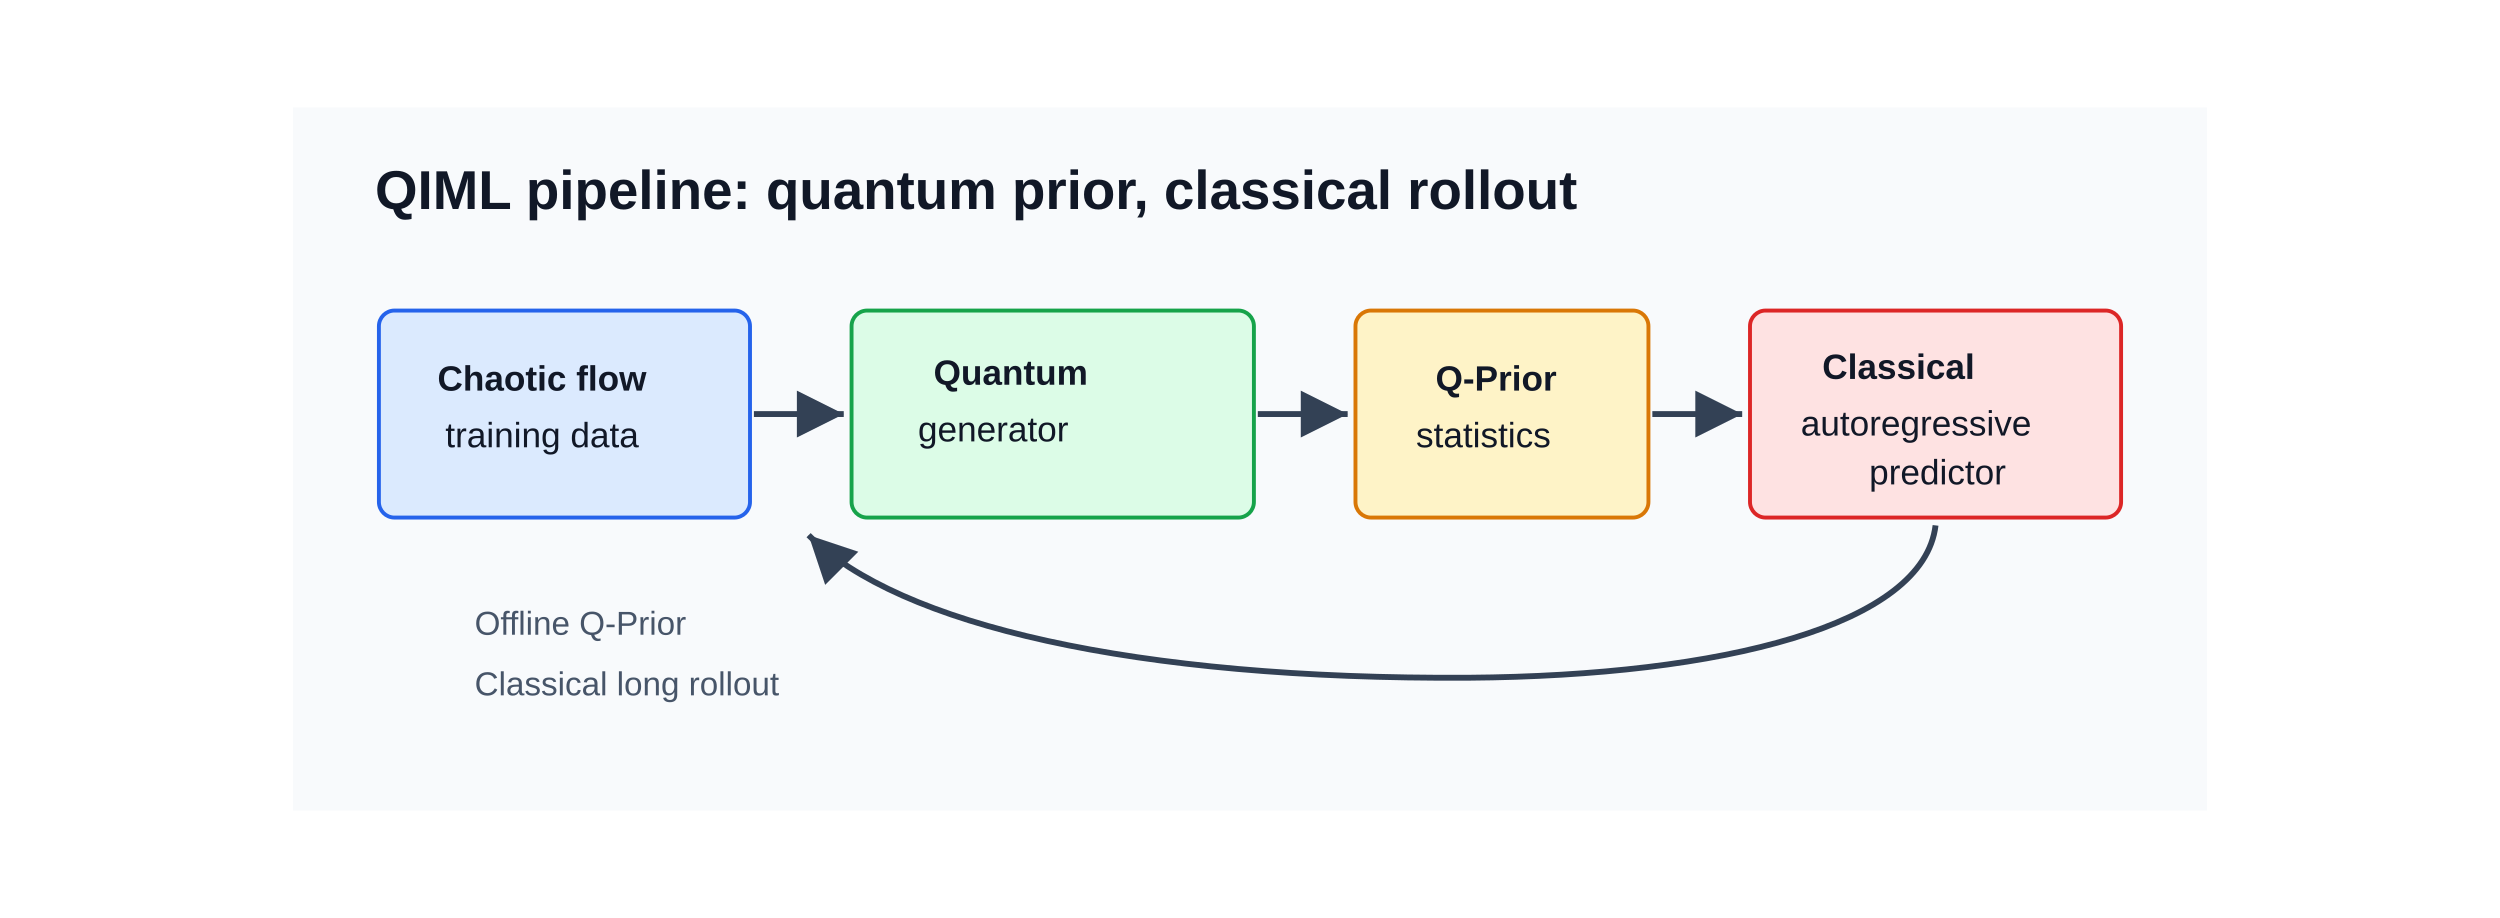
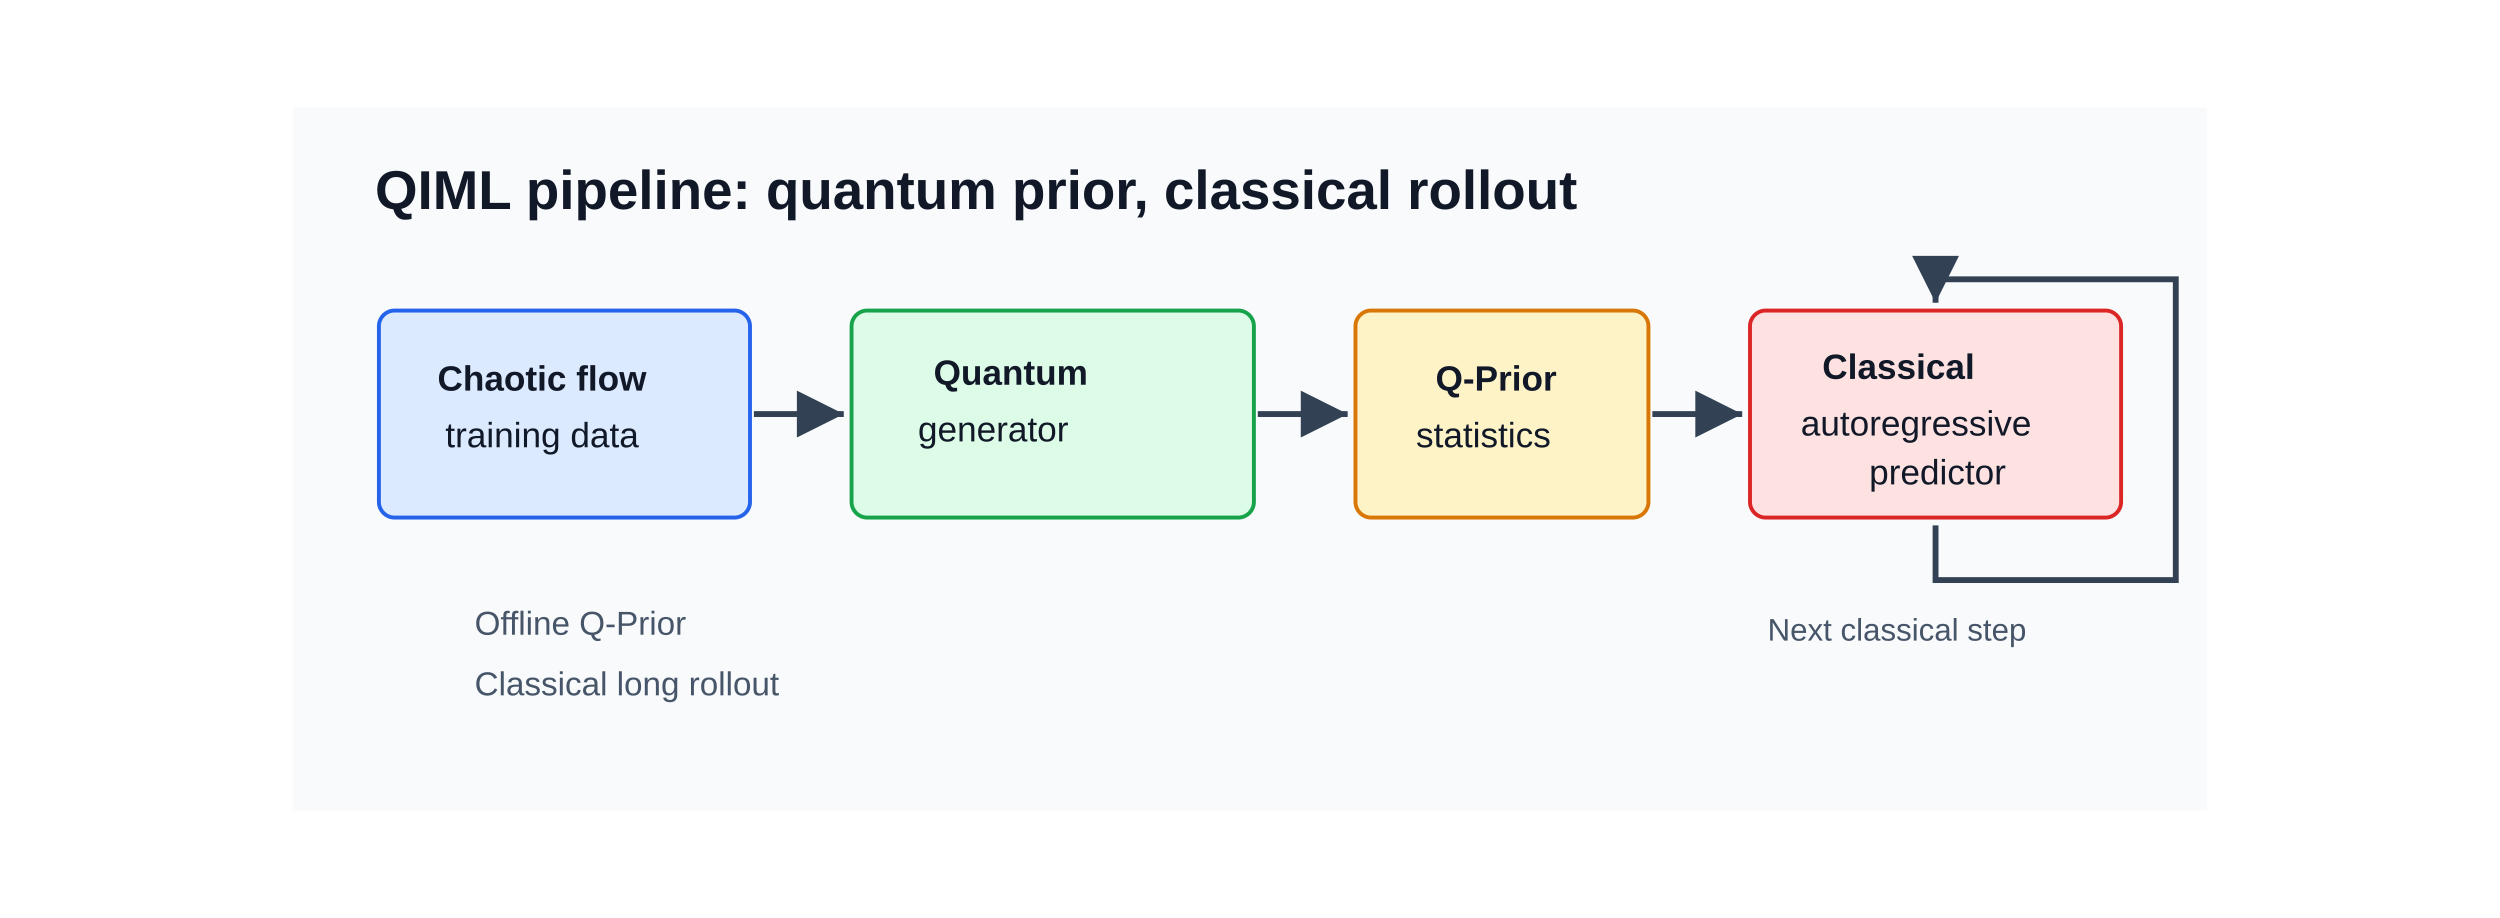
<svg xmlns="http://www.w3.org/2000/svg" width="1280" height="470" viewBox="-150 -55 1280 470" role="img" aria-labelledby="title desc">
  <rect width="980" height="360" fill="#f8fafc" />
  <text x="42" y="52" font-family="Arial, sans-serif" font-size="28" font-weight="700" fill="#111827">QIML pipeline: quantum prior, classical rollout</text>
  <g font-family="Arial, sans-serif" font-size="18" fill="#111827">
    <rect x="44" y="104" width="190" height="106" rx="8" fill="#dbeafe" stroke="#2563eb" stroke-width="2" />
    <text x="74" y="145" font-weight="700">Chaotic flow</text>
    <text x="78" y="174">training data</text>
    <rect x="286" y="104" width="206" height="106" rx="8" fill="#dcfce7" stroke="#16a34a" stroke-width="2" />
    <text x="328" y="142" font-weight="700">Quantum</text>
    <text x="320" y="171">generator</text>
    <rect x="544" y="104" width="150" height="106" rx="8" fill="#fef3c7" stroke="#d97706" stroke-width="2" />
    <text x="585" y="145" font-weight="700">Q-Prior</text>
    <text x="575" y="174">statistics</text>
    <rect x="746" y="104" width="190" height="106" rx="8" fill="#fee2e2" stroke="#dc2626" stroke-width="2" />
    <text x="783" y="139" font-weight="700">Classical</text>
    <text x="772" y="168">autoregressive</text>
    <text x="807" y="193">predictor</text>
  </g>
  <g stroke="#334155" stroke-width="3" fill="none" marker-end="url(#arrow)">
    <path d="M236 157 H282" />
    <path d="M494 157 H540" />
    <path d="M696 157 H742" />
-     <path d="M841 214 C835 265 732 291 602 292 C431 293 310 265 264 219" />
+     <path d="M841 214 V242 H964 V88 H841 V100" />
  </g>
  <defs>
    <marker id="arrow" markerWidth="12" markerHeight="12" refX="10" refY="6" orient="auto" markerUnits="strokeWidth">
      <path d="M2,2 L10,6 L2,10 Z" fill="#334155" />
    </marker>
  </defs>
+   <text x="755" y="273" font-family="Arial, sans-serif" font-size="16" fill="#475569">Next classical step</text>
  <text x="93" y="270" font-family="Arial, sans-serif" font-size="17" fill="#475569">Offline Q-Prior</text>
  <text x="93" y="301" font-family="Arial, sans-serif" font-size="17" fill="#475569">Classical long rollout</text>
</svg>
